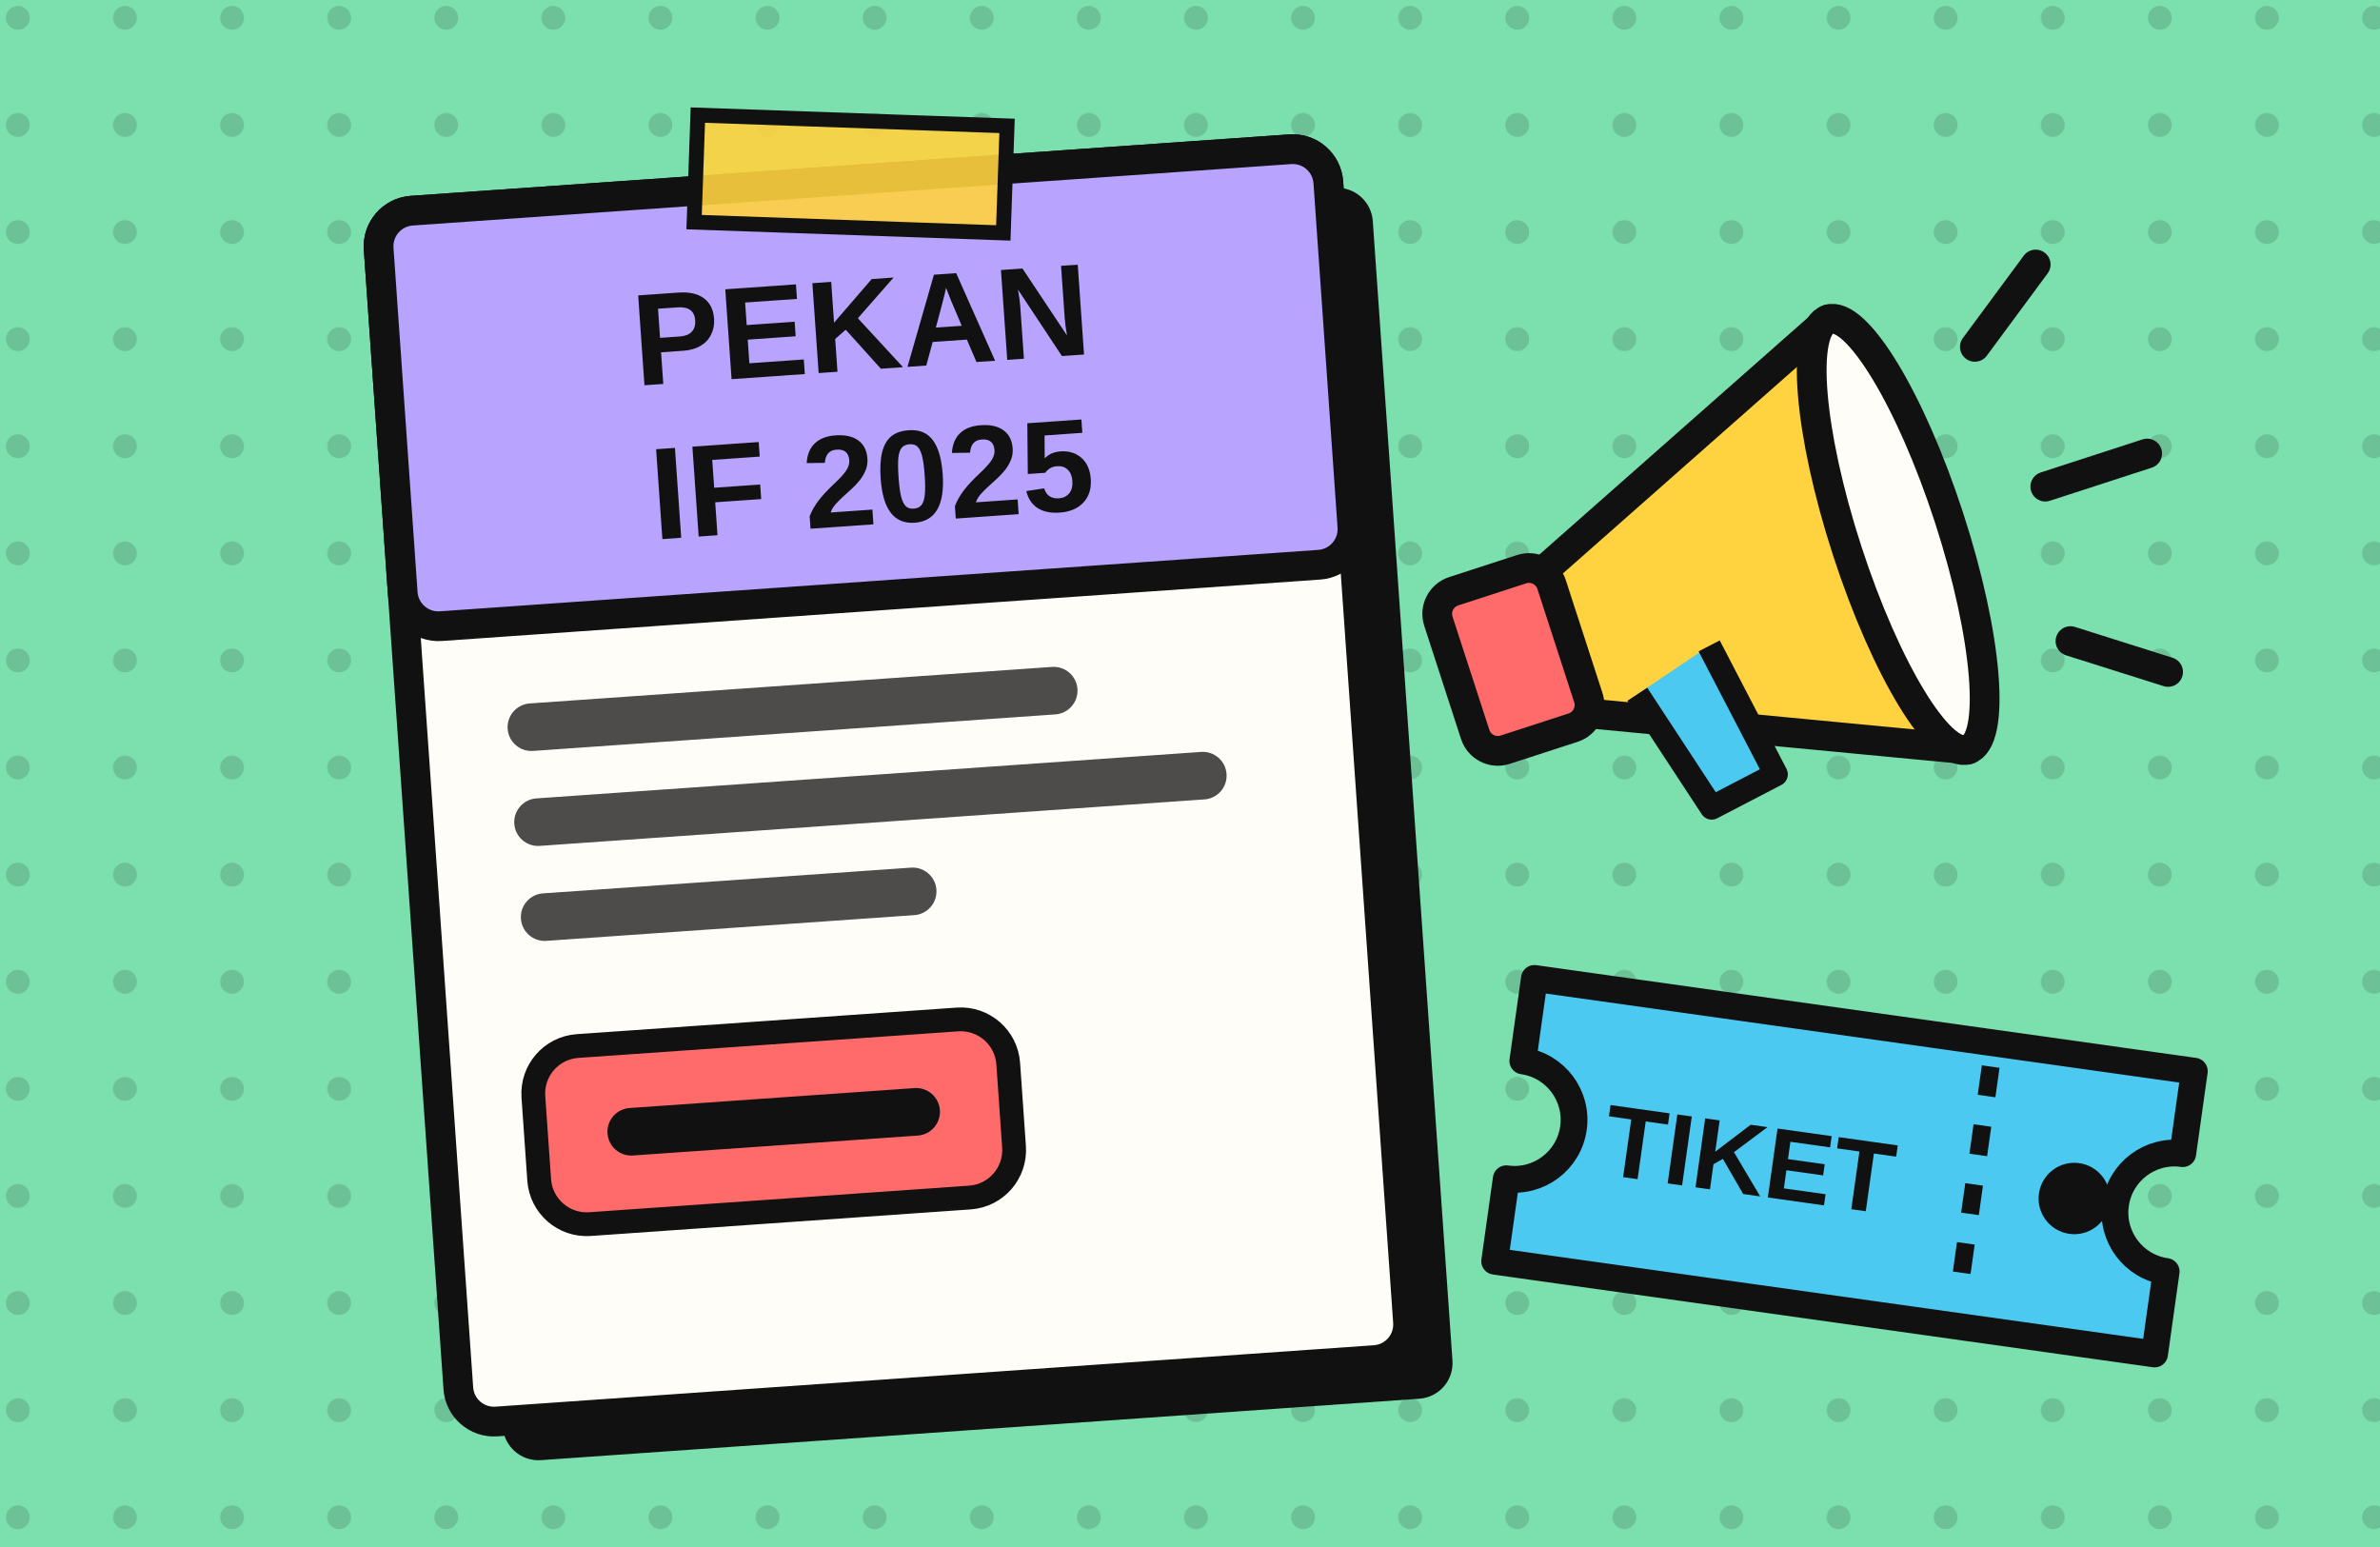
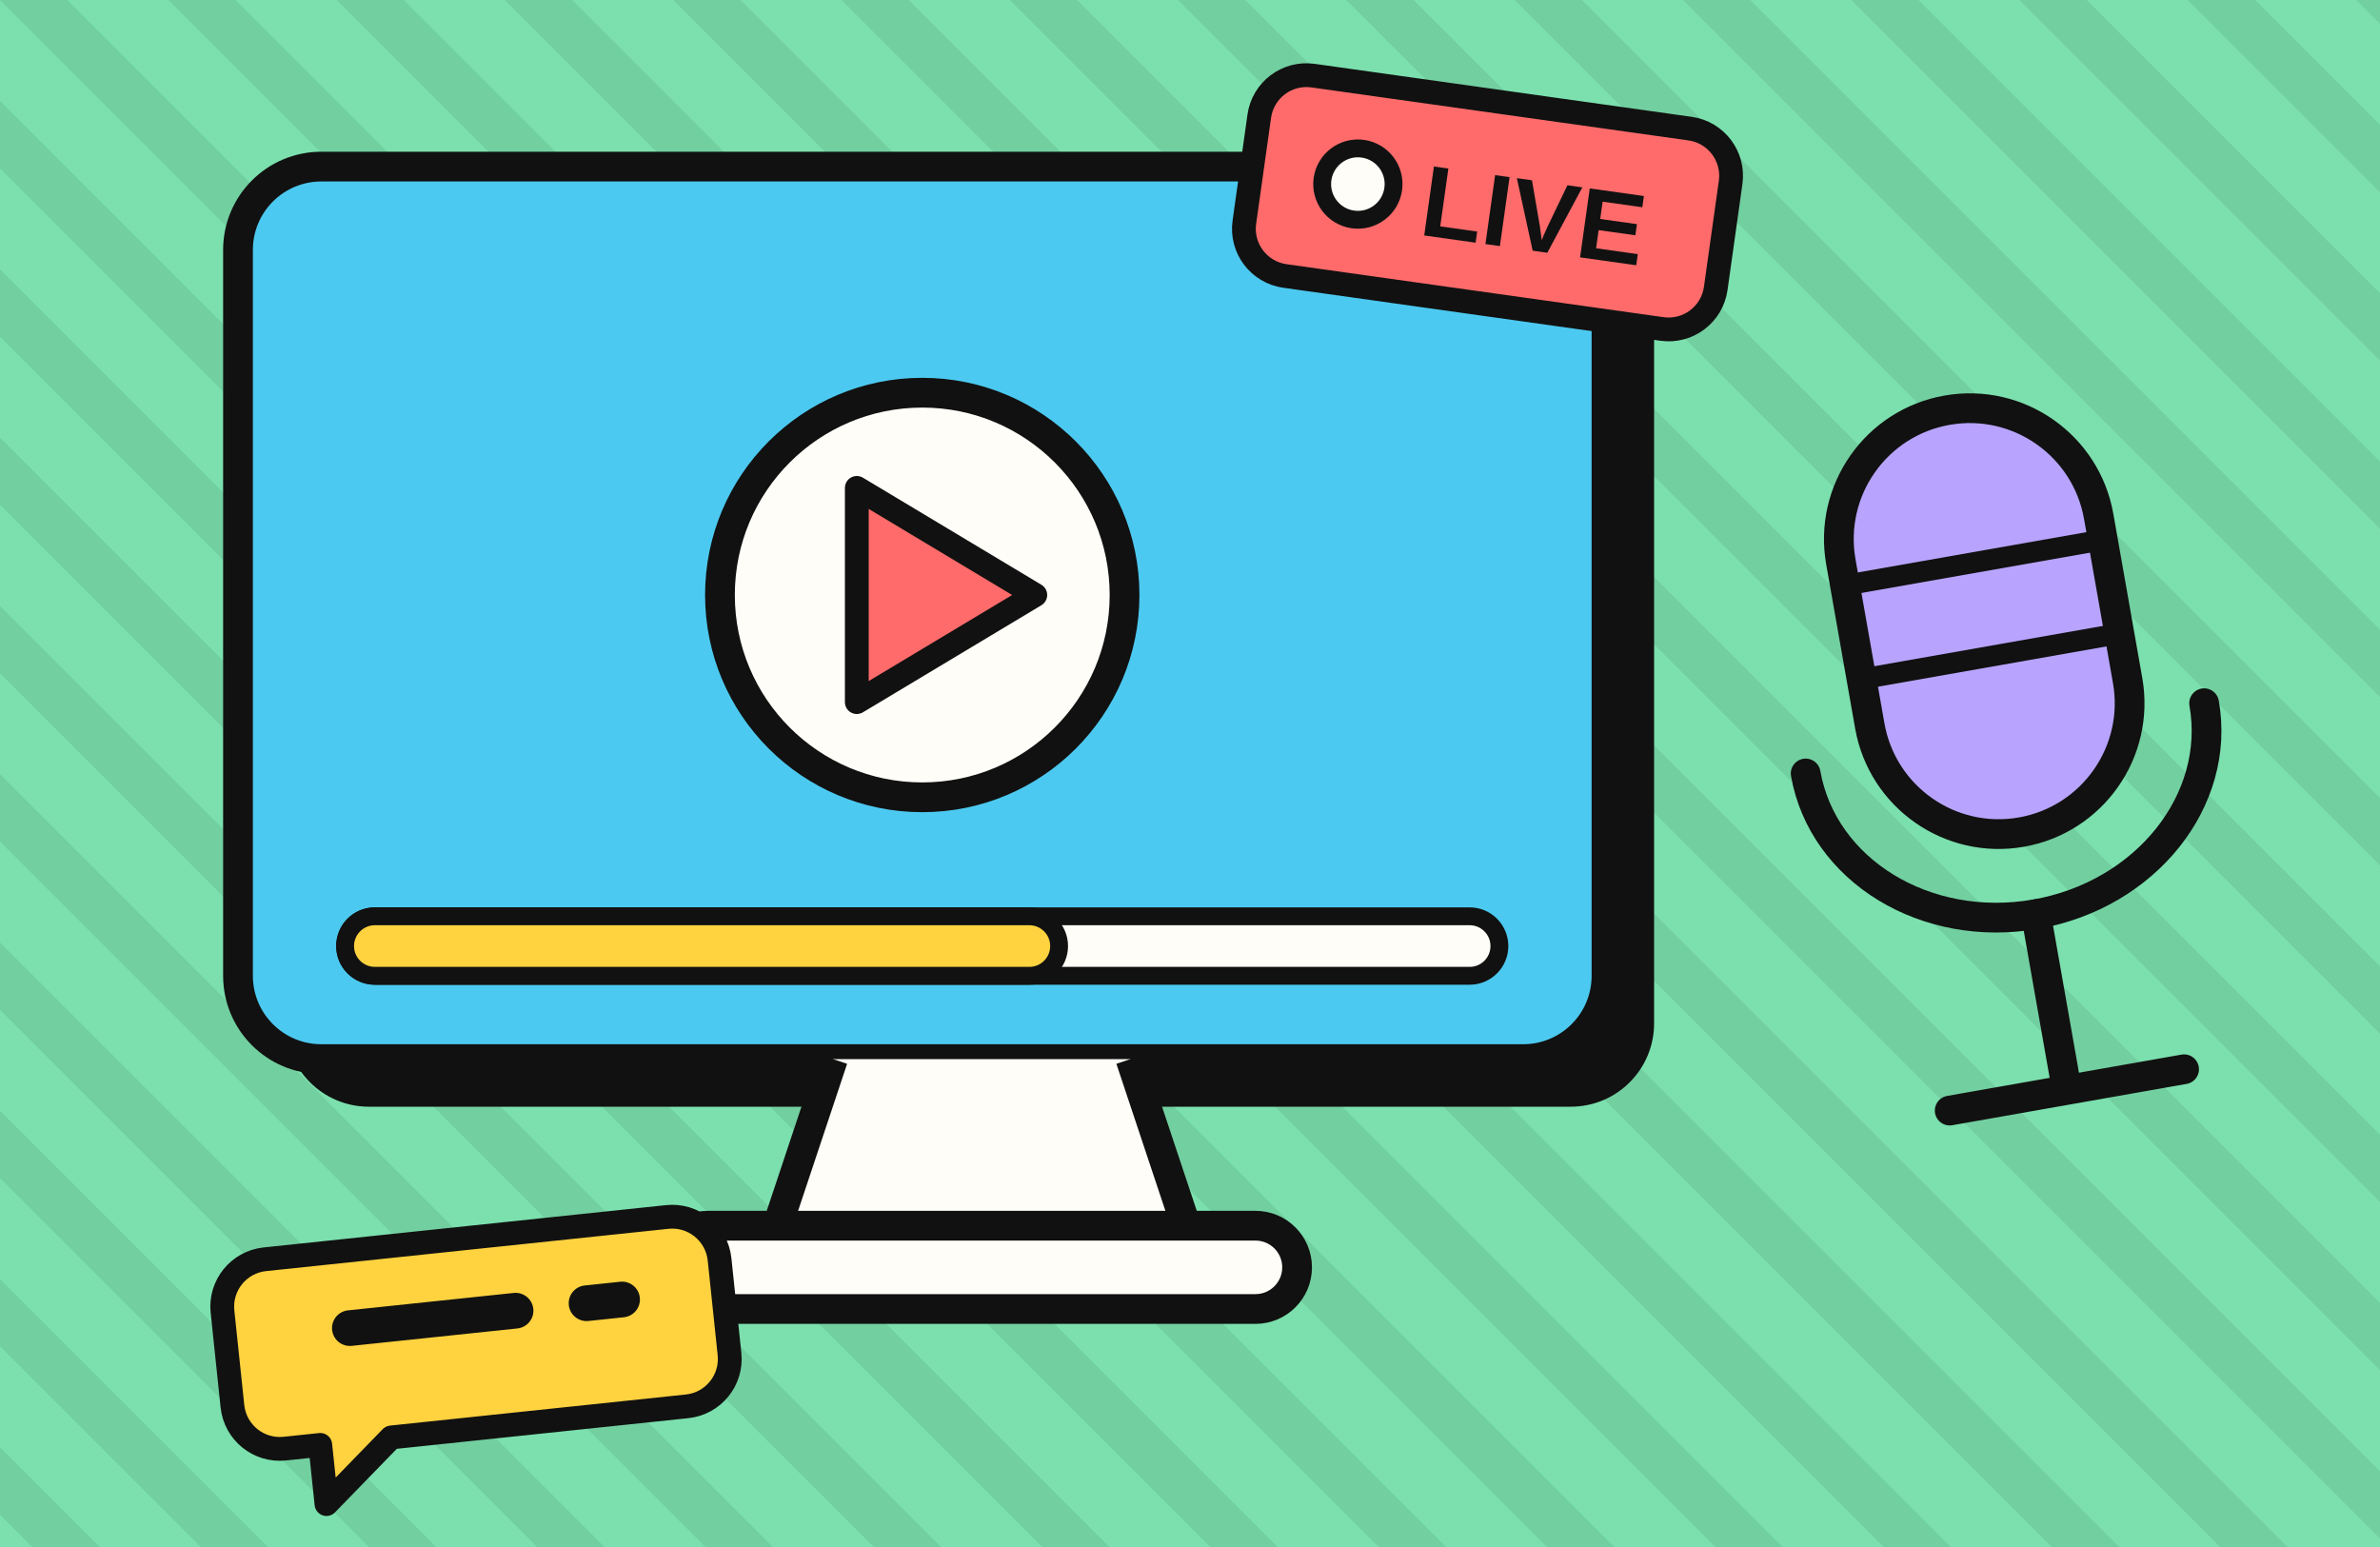
<svg xmlns="http://www.w3.org/2000/svg" viewBox="0 0 400 260" width="400" height="260" role="img" aria-labelledby="p5t">
  <defs>
-     <pattern id="p5dots" width="18" height="18" patternUnits="userSpaceOnUse">
-       <circle cx="3" cy="3" r="2" fill="#111" opacity=".15" />
+     <pattern id="p5stripe" width="20" height="20" patternUnits="userSpaceOnUse" patternTransform="rotate(-45)">
+       <rect width="8" height="20" fill="#111" opacity=".08" />
    </pattern>
  </defs>
  <rect width="400" height="260" fill="#7BE0AD" />
-   <rect width="400" height="260" fill="url(#p5dots)" />
-   <g transform="rotate(-4 150 130)">
-     <rect x="70" y="30" width="160" height="204" rx="6" fill="#111" transform="translate(7 7)" />
-     <rect x="70" y="30" width="160" height="204" rx="6" fill="#FFFDF7" stroke="#111" stroke-width="5" />
-     <rect x="70" y="30" width="160" height="70" rx="6" fill="#B8A4FF" stroke="#111" stroke-width="5" />
-     <text x="150" y="62" text-anchor="middle" font-family="'Archivo Black','Arial Black',Arial,sans-serif" font-weight="900" font-size="22" fill="#111">PEKAN</text>
-     <text x="150" y="88" text-anchor="middle" font-family="'Archivo Black','Arial Black',Arial,sans-serif" font-weight="900" font-size="22" fill="#111">IF 2025</text>
-     <g fill="#111" opacity=".75">
-       <rect x="86" y="114" width="96" height="8" rx="4" />
-       <rect x="86" y="130" width="120" height="8" rx="4" />
-       <rect x="86" y="146" width="70" height="8" rx="4" />
-     </g>
-     <rect x="86" y="172" width="80" height="30" rx="8" fill="#FF6B6B" stroke="#111" stroke-width="4" />
-     <rect x="98" y="183" width="56" height="8" rx="4" fill="#111" />
-     <rect x="124" y="20" width="52" height="18" fill="#FFD23F" fill-opacity=".9" stroke="#111" stroke-width="2.5" transform="rotate(6 150 29)" />
+   <rect width="400" height="260" fill="url(#p5stripe)" />
+   <rect x="48" y="36" width="230" height="150" rx="14" fill="#111" />
+   <rect x="40" y="28" width="230" height="150" rx="14" fill="#4CC9F0" stroke="#111" stroke-width="5" />
+   <circle cx="155" cy="100" r="34" fill="#FFFDF7" stroke="#111" stroke-width="5" />
+   <path d="M144 82 L174 100 L144 118 Z" fill="#FF6B6B" stroke="#111" stroke-width="4" stroke-linejoin="round" />
+   <rect x="58" y="154" width="194" height="10" rx="5" fill="#FFFDF7" stroke="#111" stroke-width="3" />
+   <rect x="58" y="154" width="120" height="10" rx="5" fill="#FFD23F" stroke="#111" stroke-width="3" />
+   <path d="M140 178 l-10 30 h70 l-10 -30" fill="#FFFDF7" stroke="#111" stroke-width="5" stroke-linejoin="round" />
+   <rect x="112" y="206" width="106" height="14" rx="7" fill="#FFFDF7" stroke="#111" stroke-width="5" />
+   <g transform="translate(250 34) rotate(8)">
+     <rect x="-40" y="-17" width="80" height="34" rx="8" fill="#FF6B6B" stroke="#111" stroke-width="4" />
+     <circle cx="-22" cy="0" r="6" fill="#FFFDF7" stroke="#111" stroke-width="3" />
+     <text x="8" y="7" text-anchor="middle" font-family="'Archivo Black','Arial Black',Arial,sans-serif" font-weight="900" font-size="17" fill="#111">LIVE</text>
  </g>
-   <g transform="translate(300 96) rotate(-18)">
-     <path d="M-40 -12 L20 -38 L20 38 L-40 12 Z" fill="#FFD23F" stroke="#111" stroke-width="5" stroke-linejoin="round" />
-     <rect x="-58" y="-14" width="20" height="28" rx="4" fill="#FF6B6B" stroke="#111" stroke-width="5" />
-     <ellipse cx="20" cy="0" rx="9" ry="38" fill="#FFFDF7" stroke="#111" stroke-width="5" />
-     <path d="M-30 12 L-24 34 L-12 32 L-16 8" fill="#4CC9F0" stroke="#111" stroke-width="4" stroke-linejoin="round" />
-     <path d="M42 -26 l14 -10 M46 0 h18 M42 26 l14 10" stroke="#111" stroke-width="5" stroke-linecap="round" />
+   <g transform="translate(338 130) rotate(-10)">
+     <rect x="-22" y="-62" width="44" height="72" rx="22" fill="#B8A4FF" stroke="#111" stroke-width="5" />
+     <path d="M-22 -36 h44 M-22 -20 h44" stroke="#111" stroke-width="3.5" />
+     <path d="M-34 -6 a34 30 0 0 0 68 0" fill="none" stroke="#111" stroke-width="5" stroke-linecap="round" />
+     <path d="M0 24 v28 M-20 54 h40" stroke="#111" stroke-width="5" stroke-linecap="round" />
  </g>
-   <g transform="translate(310 196) rotate(8)">
-     <path d="M-56 -24 h112 v14 a10 10 0 0 0 0 20 v14 h-112 v-14 a10 10 0 0 0 0 -20 Z" fill="#4CC9F0" stroke="#111" stroke-width="4.5" stroke-linejoin="round" />
-     <path d="M22 -20 v40" stroke="#111" stroke-width="3" stroke-dasharray="5 5" />
-     <text x="-16" y="7" text-anchor="middle" font-family="'Archivo Black','Arial Black',Arial,sans-serif" font-weight="900" font-size="17" fill="#111">TIKET</text>
-     <circle cx="39" cy="0" r="6" fill="#111" />
+   <g transform="translate(80 224) rotate(-6)">
+     <path d="M-34 -16 h68 a8 8 0 0 1 8 8 v16 a8 8 0 0 1 -8 8 h-50 l-12 10 v-10 h-6 a8 8 0 0 1 -8 -8 v-16 a8 8 0 0 1 8 -8 Z" fill="#FFD23F" stroke="#111" stroke-width="4" stroke-linejoin="round" />
+     <rect x="-24" y="-6" width="34" height="6" rx="3" fill="#111" />
+     <rect x="16" y="-6" width="12" height="6" rx="3" fill="#111" />
  </g>
</svg>
